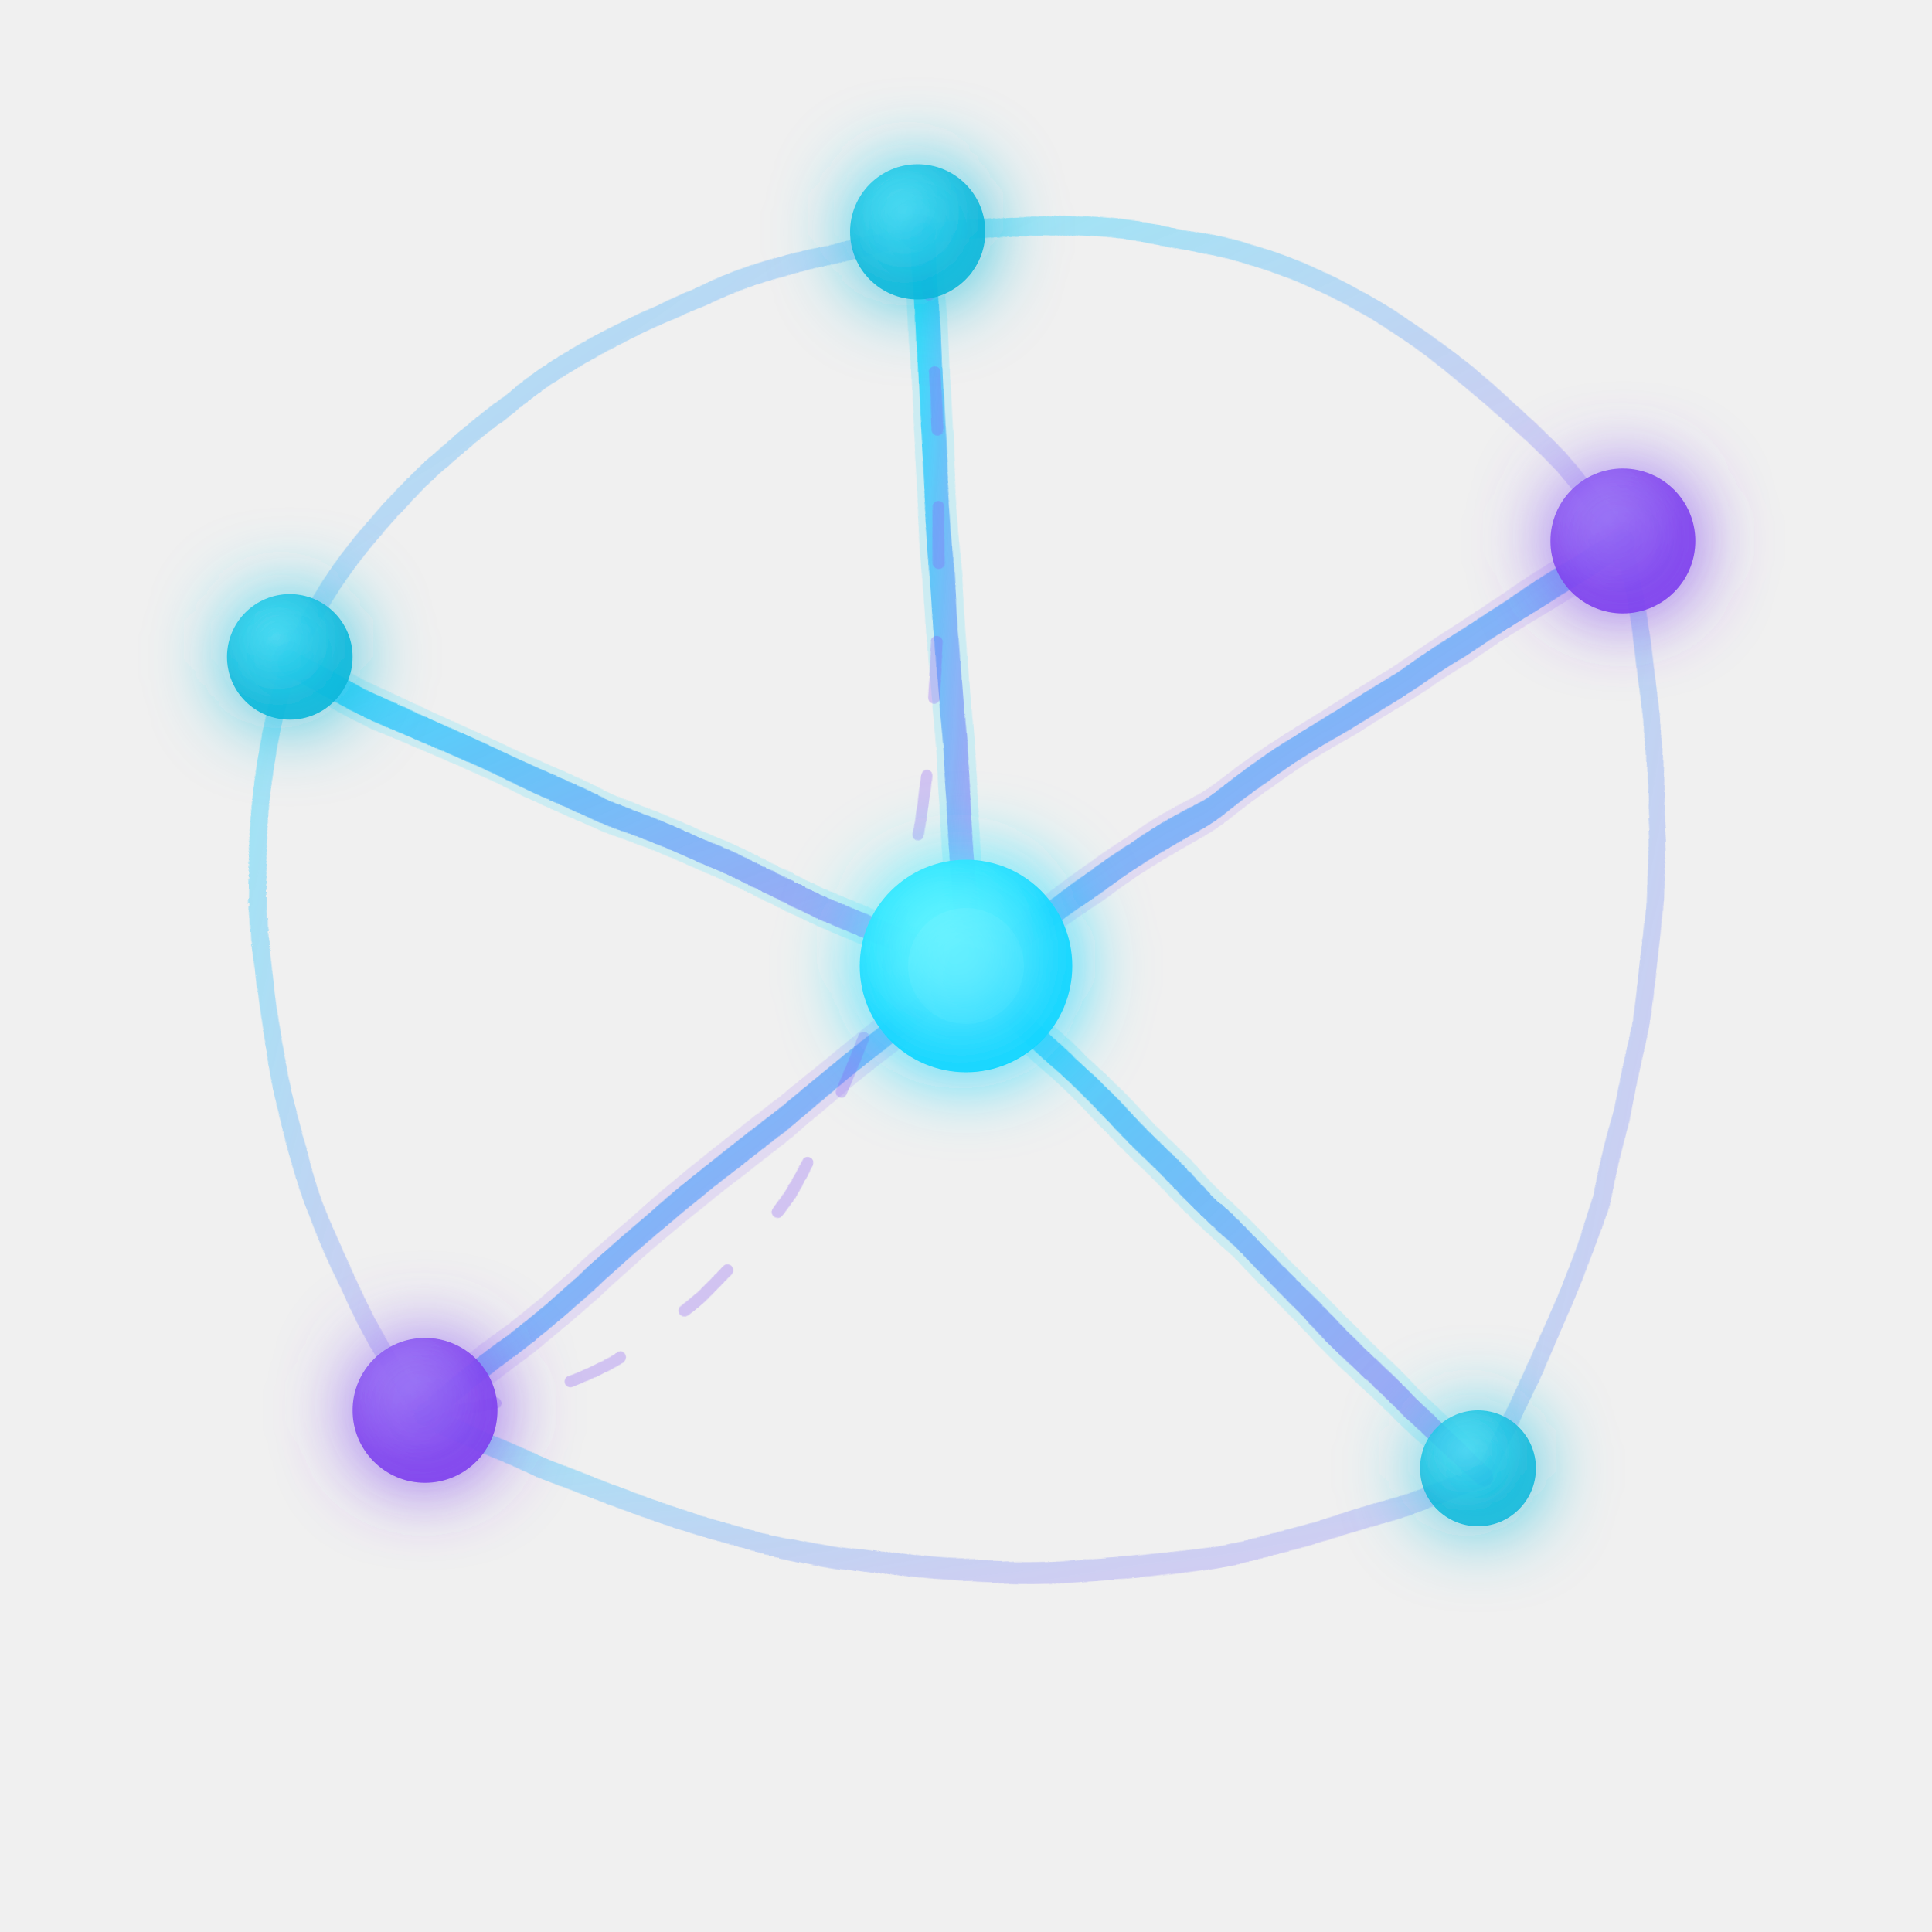
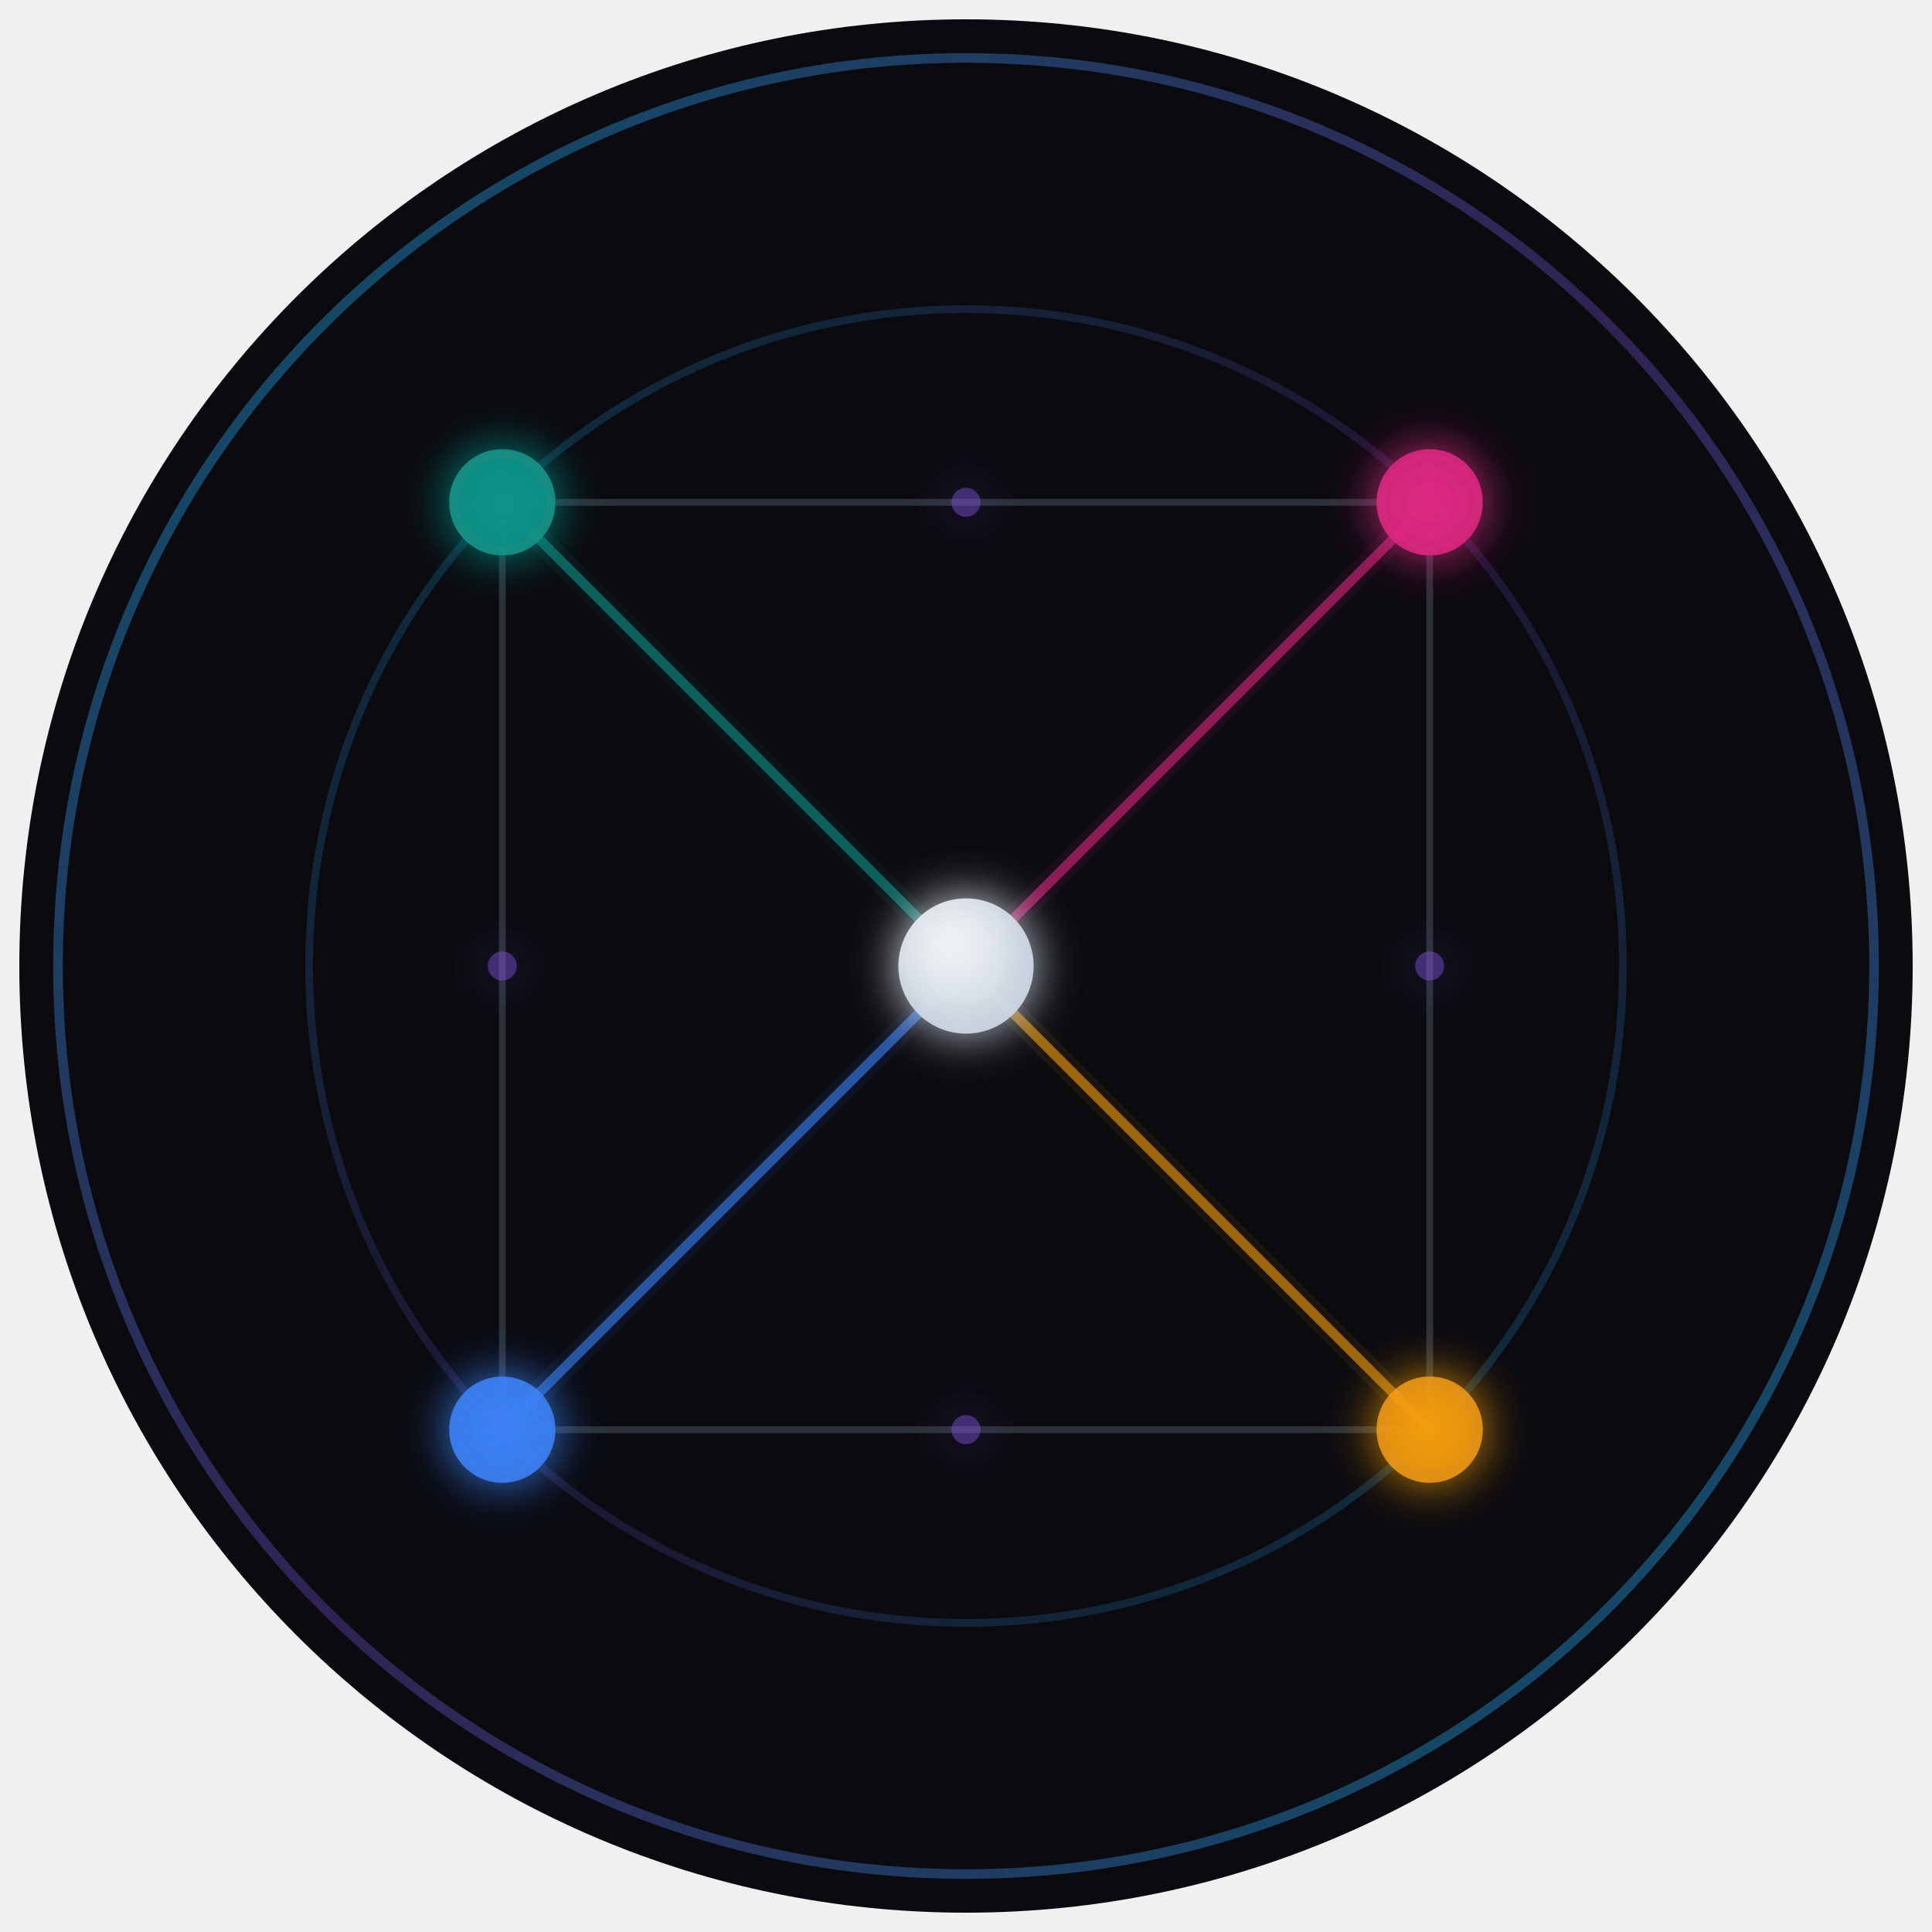
<svg xmlns="http://www.w3.org/2000/svg" viewBox="0 0 200 200" width="200" height="200">
  <defs>
-     <filter id="brush" x="-5%" y="-5%" width="110%" height="110%">
-       <feTurbulence type="turbulence" baseFrequency="0.012" numOctaves="4" seed="7" result="noise" />
-       <feDisplacementMap in="SourceGraphic" in2="noise" scale="2.2" xChannelSelector="R" yChannelSelector="G" />
-     </filter>
    <filter id="glow">
-       <feGaussianBlur stdDeviation="4" result="blur" />
+       <feGaussianBlur stdDeviation="2.5" result="blur" />
      <feComposite in="blur" in2="SourceGraphic" operator="over" />
    </filter>
-     <linearGradient id="grad-radial" x1="0%" y1="0%" x2="100%" y2="100%">
-       <stop offset="0%" stop-color="#00D4FF" stop-opacity="0.7" />
-       <stop offset="100%" stop-color="#8B5CF6" stop-opacity="0.5" />
+     <filter id="glow-strong">
+       <feGaussianBlur stdDeviation="5" result="blur" />
+       <feComposite in="blur" in2="SourceGraphic" operator="over" />
+     </filter>
+     <linearGradient id="ring" x1="0%" y1="0%" x2="100%" y2="100%">
+       <stop offset="0%" stop-color="#00D4FF" stop-opacity="0.4" />
+       <stop offset="50%" stop-color="#8B5CF6" stop-opacity="0.3" />
+       <stop offset="100%" stop-color="#00D4FF" stop-opacity="0.4" />
    </linearGradient>
-     <linearGradient id="grad-perim" x1="0%" y1="0%" x2="100%" y2="100%">
-       <stop offset="0%" stop-color="#00D4FF" stop-opacity="0.35" />
-       <stop offset="100%" stop-color="#8B5CF6" stop-opacity="0.25" />
+     <linearGradient id="orbit" x1="0%" y1="0%" x2="100%" y2="100%">
+       <stop offset="0%" stop-color="#00D4FF" stop-opacity="0.2" />
+       <stop offset="50%" stop-color="#8B5CF6" stop-opacity="0.15" />
+       <stop offset="100%" stop-color="#00D4FF" stop-opacity="0.2" />
    </linearGradient>
-     <radialGradient id="node-cyan" cx="40%" cy="35%">
-       <stop offset="0%" stop-color="#5EEAFF" />
-       <stop offset="100%" stop-color="#00B4D8" />
-     </radialGradient>
-     <radialGradient id="node-purple" cx="40%" cy="35%">
-       <stop offset="0%" stop-color="#A78BFA" />
-       <stop offset="100%" stop-color="#7C3AED" />
-     </radialGradient>
-     <radialGradient id="node-center" cx="40%" cy="35%">
-       <stop offset="0%" stop-color="#67FFFF" />
-       <stop offset="100%" stop-color="#00D4FF" />
+     <radialGradient id="nc" cx="40%" cy="35%">
+       <stop offset="0%" stop-color="#FFFFFF" />
+       <stop offset="100%" stop-color="#CBD5E1" />
    </radialGradient>
  </defs>
-   <g filter="url(#brush)">
-     <path d="M95,24 Q140,18 168,56" stroke="url(#grad-perim)" stroke-width="2" fill="none" stroke-linecap="round" />
-     <path d="M168,56 Q178,110 153,152" stroke="url(#grad-perim)" stroke-width="1.8" fill="none" stroke-linecap="round" />
-     <path d="M153,152 Q100,175 44,146" stroke="url(#grad-perim)" stroke-width="2.2" fill="none" stroke-linecap="round" />
-     <path d="M44,146 Q18,108 30,68" stroke="url(#grad-perim)" stroke-width="1.8" fill="none" stroke-linecap="round" />
-     <path d="M30,68 Q48,32 95,24" stroke="url(#grad-perim)" stroke-width="2" fill="none" stroke-linecap="round" />
-     <path d="M100,100 Q96,58 95,24" stroke="#00D4FF" stroke-width="4" fill="none" stroke-linecap="round" opacity="0.15" />
-     <path d="M100,100 Q96,58 95,24" stroke="url(#grad-radial)" stroke-width="2.5" fill="none" stroke-linecap="round" />
-     <path d="M100,100 Q140,72 168,56" stroke="#8B5CF6" stroke-width="4" fill="none" stroke-linecap="round" opacity="0.15" />
-     <path d="M100,100 Q140,72 168,56" stroke="url(#grad-radial)" stroke-width="2.5" fill="none" stroke-linecap="round" />
-     <path d="M100,100 Q132,132 153,152" stroke="#00D4FF" stroke-width="4" fill="none" stroke-linecap="round" opacity="0.15" />
-     <path d="M100,100 Q132,132 153,152" stroke="url(#grad-radial)" stroke-width="2.2" fill="none" stroke-linecap="round" />
-     <path d="M100,100 Q66,128 44,146" stroke="#8B5CF6" stroke-width="4" fill="none" stroke-linecap="round" opacity="0.15" />
-     <path d="M100,100 Q66,128 44,146" stroke="url(#grad-radial)" stroke-width="2.2" fill="none" stroke-linecap="round" />
-     <path d="M100,100 Q58,82 30,68" stroke="#00D4FF" stroke-width="4" fill="none" stroke-linecap="round" opacity="0.15" />
-     <path d="M100,100 Q58,82 30,68" stroke="url(#grad-radial)" stroke-width="2.5" fill="none" stroke-linecap="round" />
-     <path d="M95,24 Q105,140 44,146" stroke="#8B5CF6" stroke-width="1.2" fill="none" stroke-linecap="round" stroke-dasharray="6 8" opacity="0.3" />
+   <circle cx="100" cy="100" r="98" fill="#0A0A0F" />
+   <circle cx="100" cy="100" r="94" fill="none" stroke="url(#ring)" stroke-width="1" />
+   <line x1="100" y1="100" x2="52" y2="52" stroke="#0D9488" stroke-width="2.5" stroke-linecap="round" opacity="0.08" />
+   <line x1="100" y1="100" x2="52" y2="52" stroke="#0D9488" stroke-width="1" stroke-linecap="round" opacity="0.6" />
+   <line x1="100" y1="100" x2="148" y2="52" stroke="#DC2680" stroke-width="2.5" stroke-linecap="round" opacity="0.08" />
+   <line x1="100" y1="100" x2="148" y2="52" stroke="#DC2680" stroke-width="1" stroke-linecap="round" opacity="0.6" />
+   <line x1="100" y1="100" x2="148" y2="148" stroke="#F59E0B" stroke-width="2.5" stroke-linecap="round" opacity="0.08" />
+   <line x1="100" y1="100" x2="148" y2="148" stroke="#F59E0B" stroke-width="1" stroke-linecap="round" opacity="0.6" />
+   <line x1="100" y1="100" x2="52" y2="148" stroke="#3B82F6" stroke-width="2.5" stroke-linecap="round" opacity="0.08" />
+   <line x1="100" y1="100" x2="52" y2="148" stroke="#3B82F6" stroke-width="1" stroke-linecap="round" opacity="0.6" />
+   <line x1="52" y1="52" x2="148" y2="52" stroke="#667788" stroke-width="0.7" stroke-linecap="round" opacity="0.35" />
+   <line x1="148" y1="52" x2="148" y2="148" stroke="#667788" stroke-width="0.7" stroke-linecap="round" opacity="0.35" />
+   <line x1="148" y1="148" x2="52" y2="148" stroke="#667788" stroke-width="0.7" stroke-linecap="round" opacity="0.35" />
+   <line x1="52" y1="148" x2="52" y2="52" stroke="#667788" stroke-width="0.7" stroke-linecap="round" opacity="0.35" />
+   <circle cx="100" cy="100" r="68" fill="none" stroke="url(#orbit)" stroke-width="0.8" />
+   <g filter="url(#glow-strong)">
+     <circle cx="52" cy="52" r="3" fill="#0D9488" opacity="0.15" />
+     <circle cx="148" cy="52" r="3" fill="#DC2680" opacity="0.15" />
+     <circle cx="148" cy="148" r="3" fill="#F59E0B" opacity="0.15" />
+     <circle cx="52" cy="148" r="3" fill="#3B82F6" opacity="0.15" />
  </g>
  <g filter="url(#glow)">
-     <circle cx="100" cy="100" r="11" fill="url(#node-center)" opacity="0.95" />
-     <circle cx="100" cy="100" r="6" fill="#fff" opacity="0.25" />
-     <circle cx="95" cy="24" r="7" fill="url(#node-cyan)" opacity="0.9" />
-     <circle cx="168" cy="56" r="7.5" fill="url(#node-purple)" opacity="0.9" />
-     <circle cx="153" cy="152" r="6" fill="url(#node-cyan)" opacity="0.85" />
-     <circle cx="44" cy="146" r="7.5" fill="url(#node-purple)" opacity="0.9" />
-     <circle cx="30" cy="68" r="6.5" fill="url(#node-cyan)" opacity="0.9" />
+     <circle cx="100" cy="100" r="7" fill="url(#nc)" opacity="0.95" />
+     <circle cx="100" cy="100" r="4" fill="#fff" opacity="0.15" />
+     <circle cx="52" cy="52" r="5.5" fill="#0D9488" opacity="0.9" />
+     <circle cx="148" cy="52" r="5.5" fill="#DC2680" opacity="0.9" />
+     <circle cx="148" cy="148" r="5.5" fill="#F59E0B" opacity="0.85" />
+     <circle cx="52" cy="148" r="5.5" fill="#3B82F6" opacity="0.9" />
+     <circle cx="100" cy="52" r="1.5" fill="#8B5CF6" opacity="0.4" />
+     <circle cx="148" cy="100" r="1.5" fill="#8B5CF6" opacity="0.4" />
+     <circle cx="100" cy="148" r="1.5" fill="#8B5CF6" opacity="0.4" />
+     <circle cx="52" cy="100" r="1.5" fill="#8B5CF6" opacity="0.4" />
  </g>
</svg>
